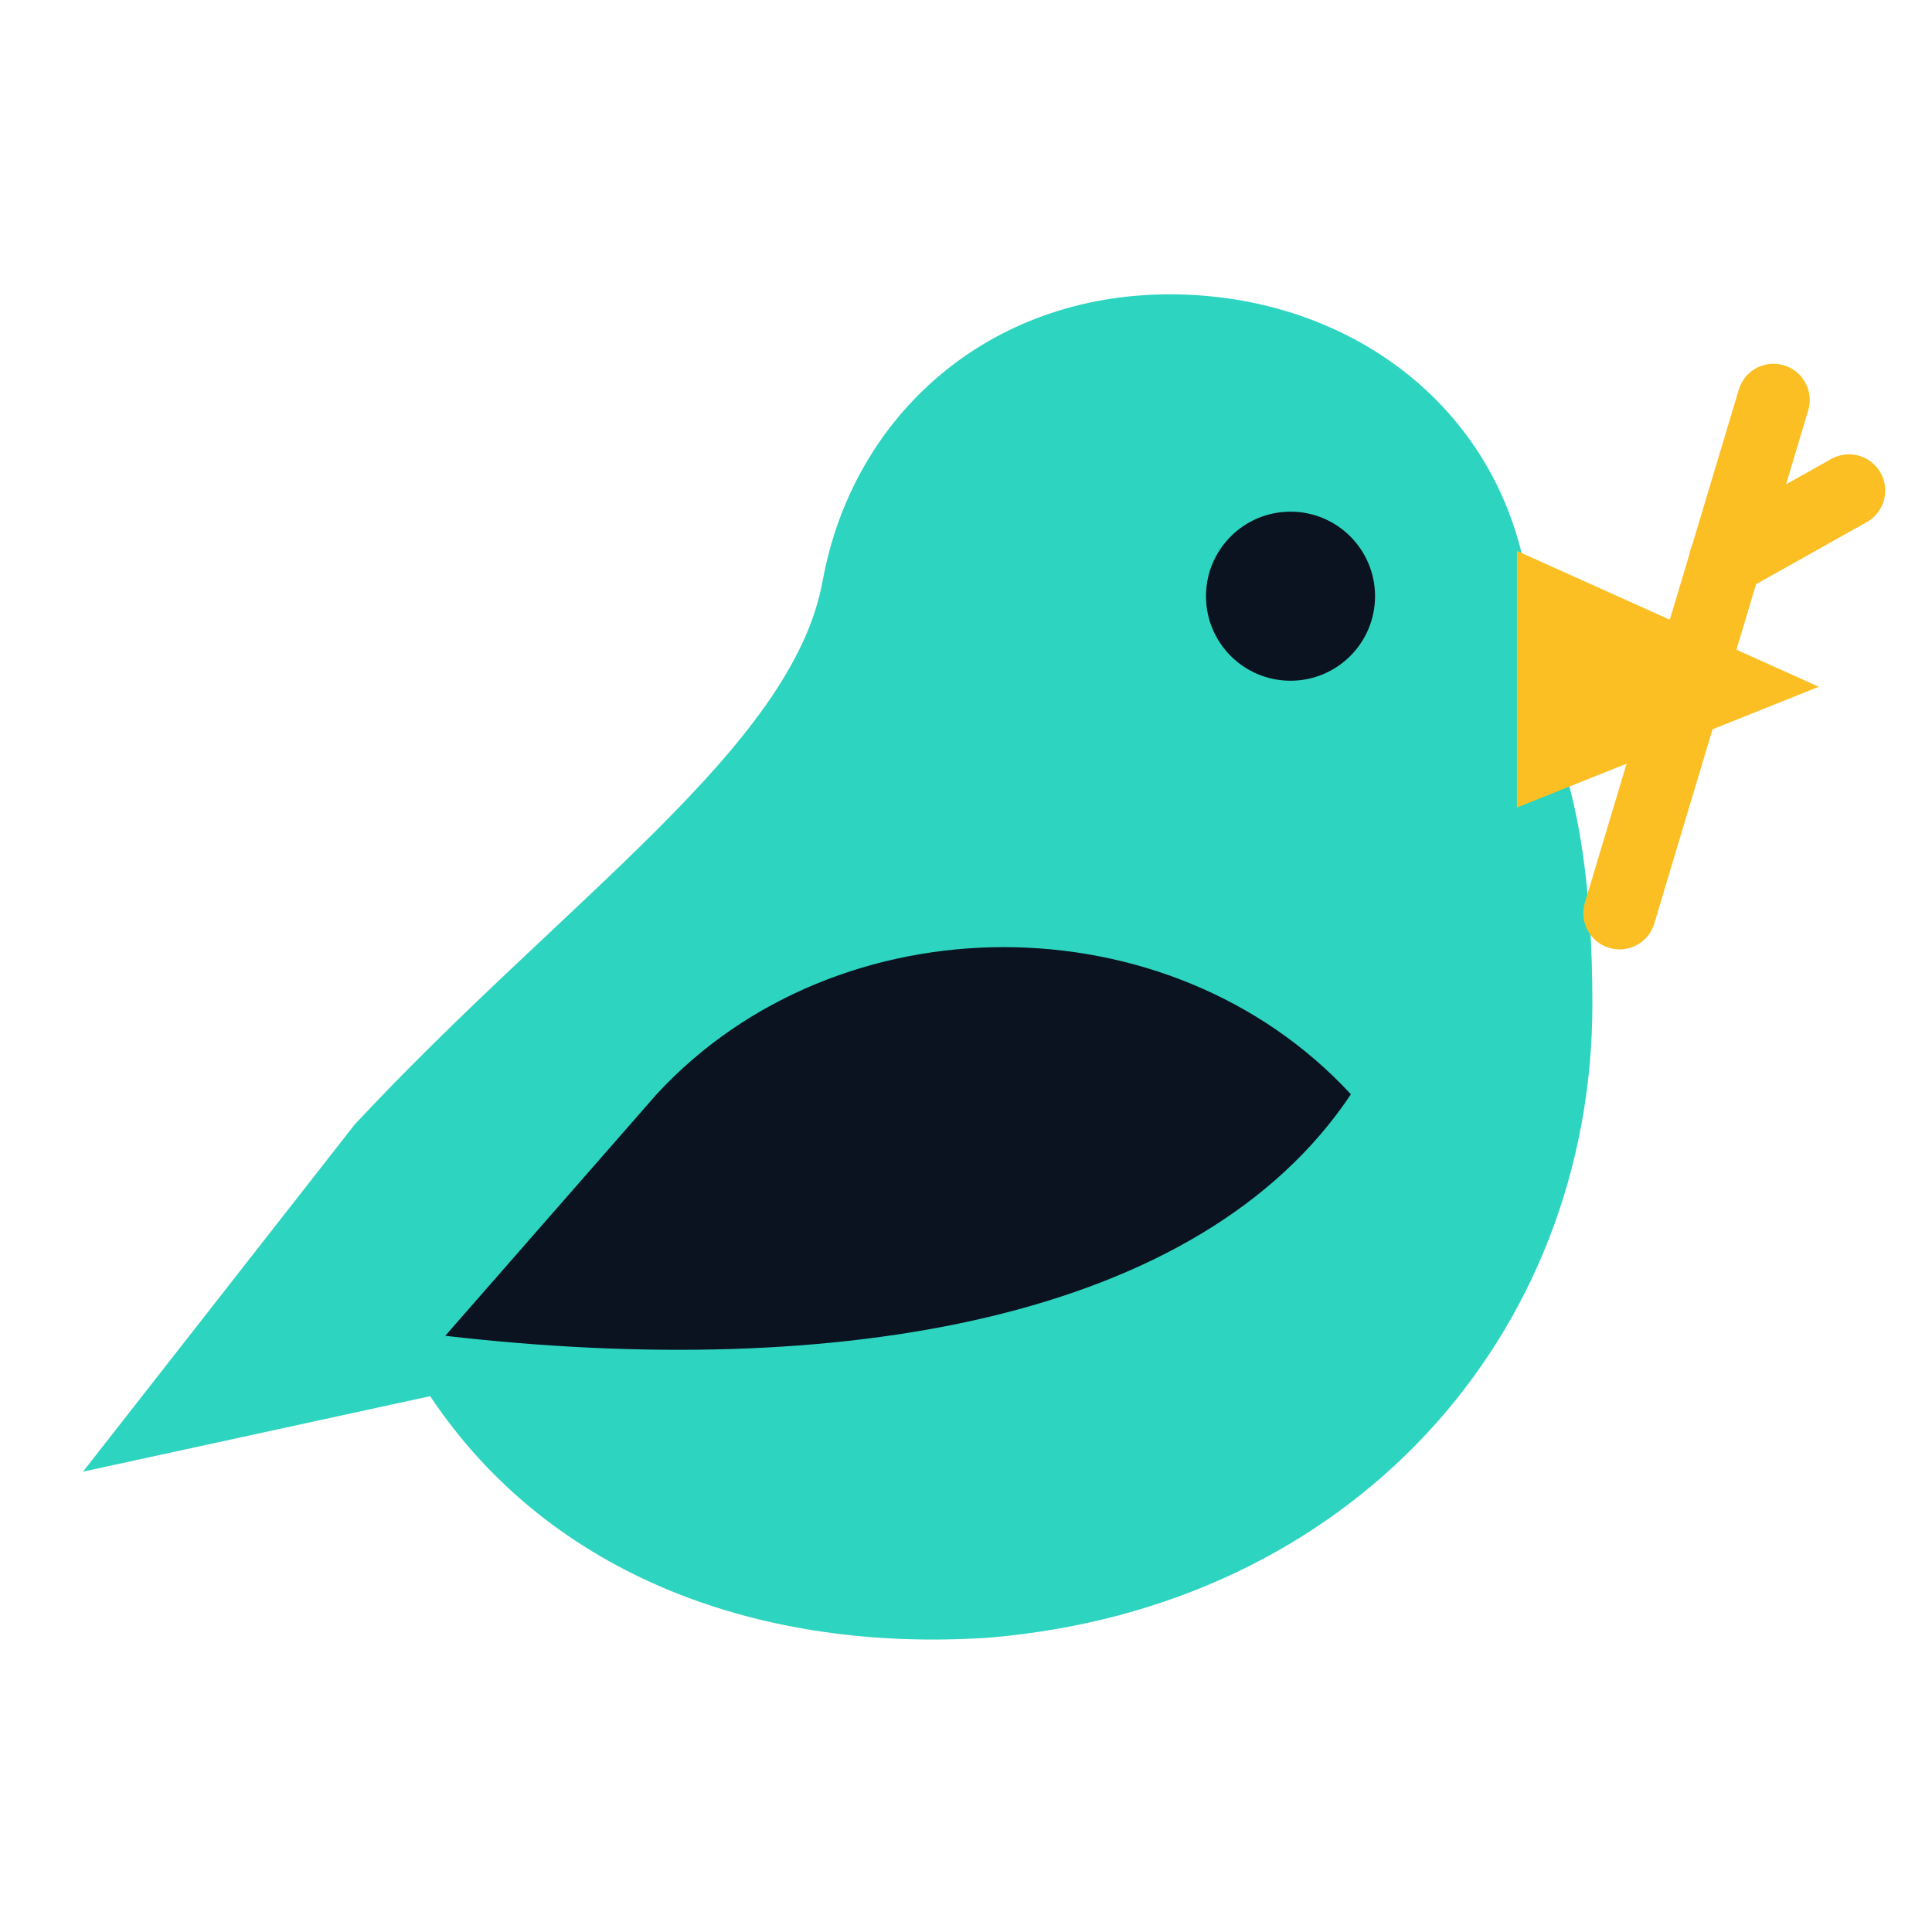
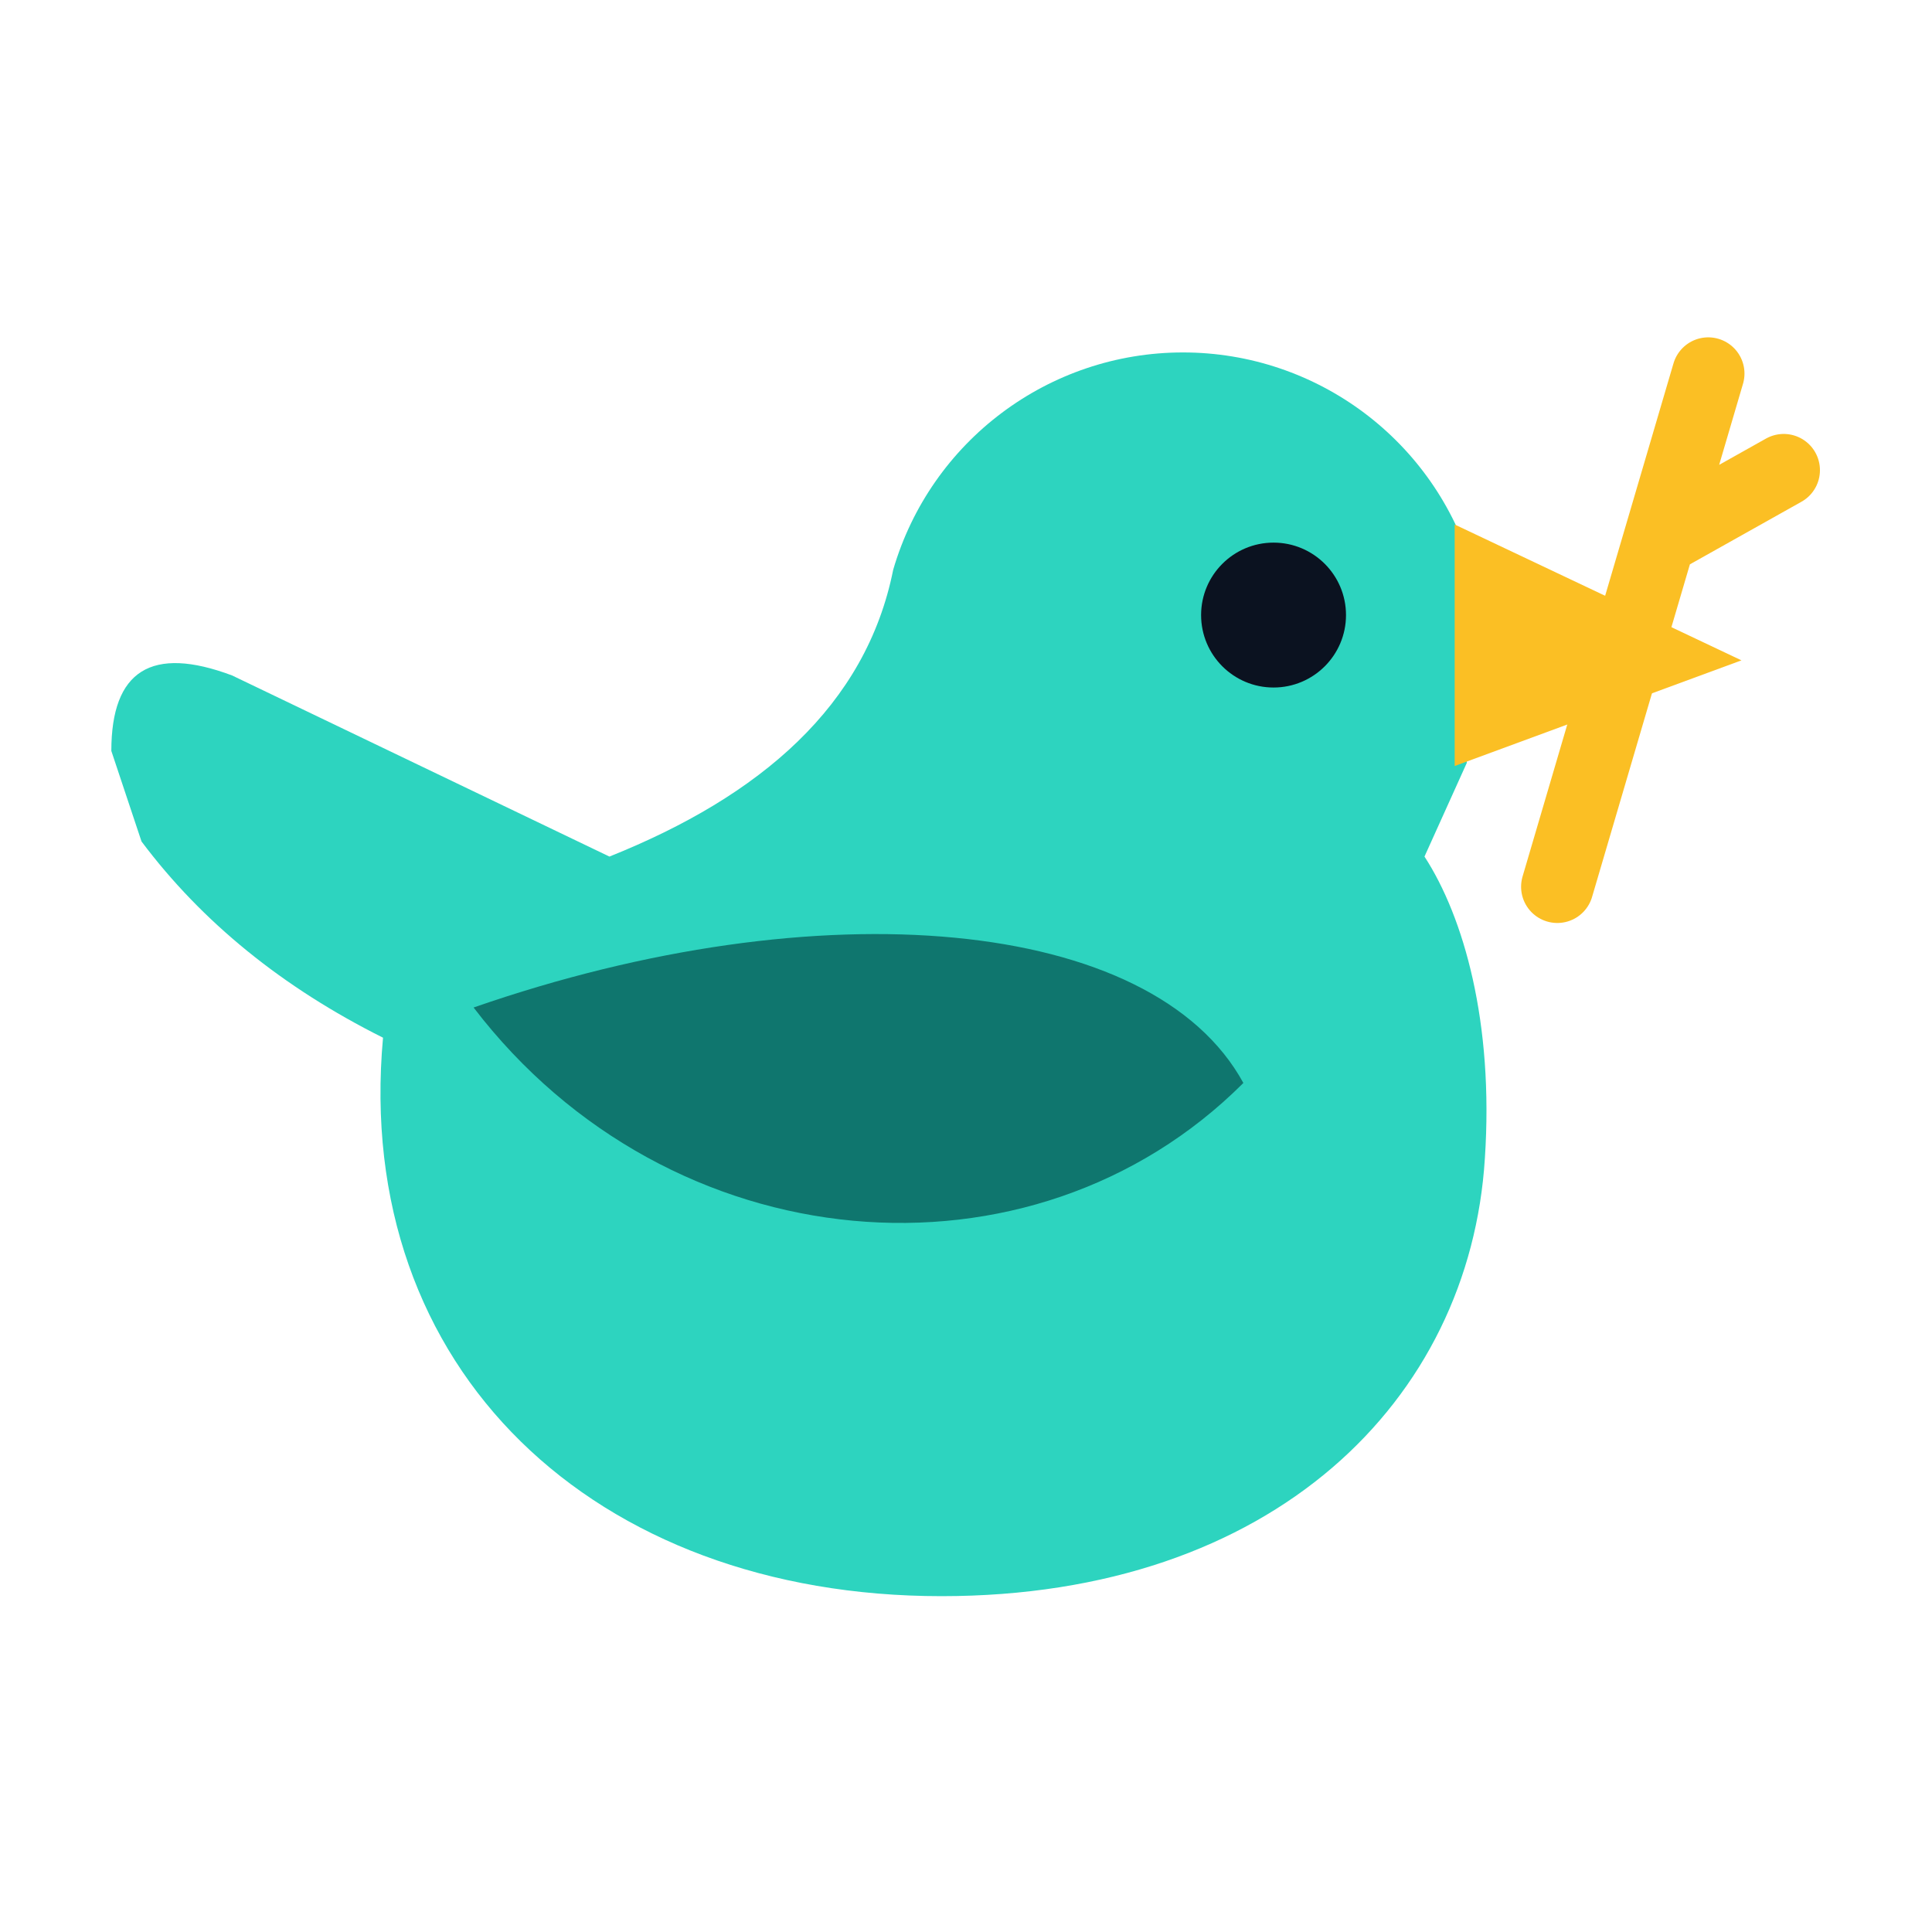
<svg xmlns="http://www.w3.org/2000/svg" viewBox="0 0 64 64" role="img" aria-label="Bower">
-   <g transform="translate(-1.25 -0.75)">
-     <path fill="#2dd4bf" d="M52 22C52 15 46.5 10.5 40 10.5C34 10.5 29.5 14.5 28.5 20C27.5 25.5 20 30.5 13 38L4 49.5L15.5 47C19.5 53 26.5 55.5 34 55C46 54 54 45 54 34C54 30 53.5 27.5 53 26Z" />
-     <path fill="#0b1220" d="M23 37C29 30.5 40 30.5 46 37C41 44.5 29 46.5 16 45Z" />
-     <circle fill="#0b1220" cx="44" cy="20.5" r="2.8" />
-     <path fill="#fbbf24" d="M51.5 19L61.5 23.5L51.5 27.5Z" />
-     <path fill="none" stroke="#fbbf24" stroke-width="2.4" stroke-linecap="round" d="M54.9 31L60 14M58.4 19.3L62.5 17" />
+   <g transform="translate(-2.812 0.875)">
+     <path fill="#2dd4bf" d="M51.6 18A10 10 0 0 0 32.4 18C31.5 22.5 28 25.5 23 27.5L10.5 21.5Q6.5 20 6.5 24L7.5 27Q10.5 31 15.5 33.5C14.5 44.5 22.5 52 34 52C45 52 51.5 45.5 52 37.5C52.3 33 51.3 29.5 50 27.5L51.4 24.4Z" />
+     <path fill="#0f766e" d="M44 35C41 29.5 30 28.5 18.5 32.5C25 41 37 42 44 35Z" />
+     <circle fill="#0b1220" cx="45" cy="19.5" r="2.4" />
+     <path fill="#fbbf24" d="M51 16.5L60.5 21L51 24.5Z" />
+     <path fill="none" stroke="#fbbf24" stroke-width="2.4" stroke-linecap="round" d="M54.4 28.5L59.4 11.5M57.8 17L61.9 14.7" />
  </g>
</svg>
